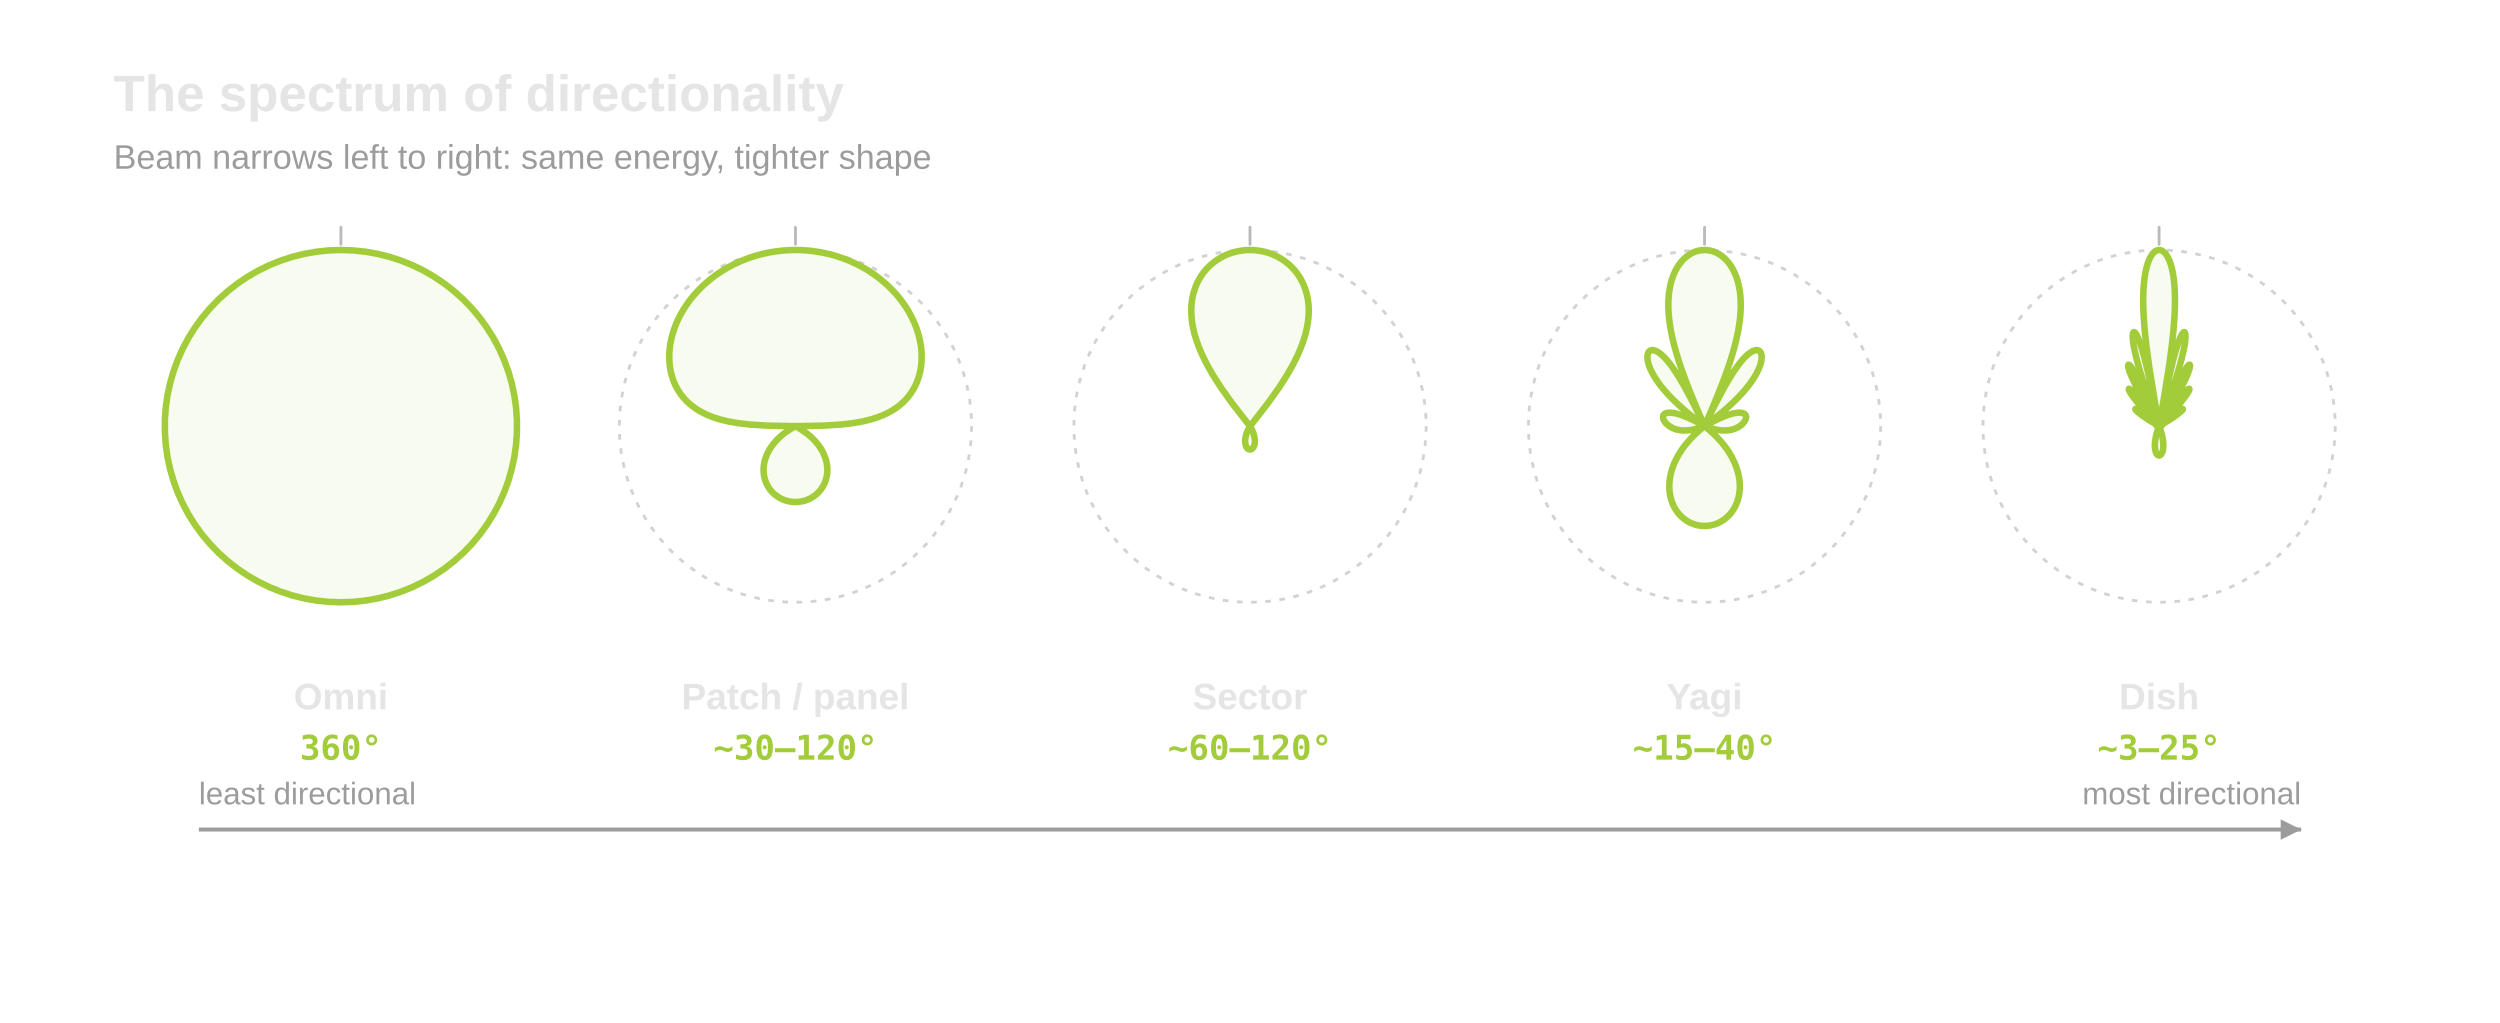
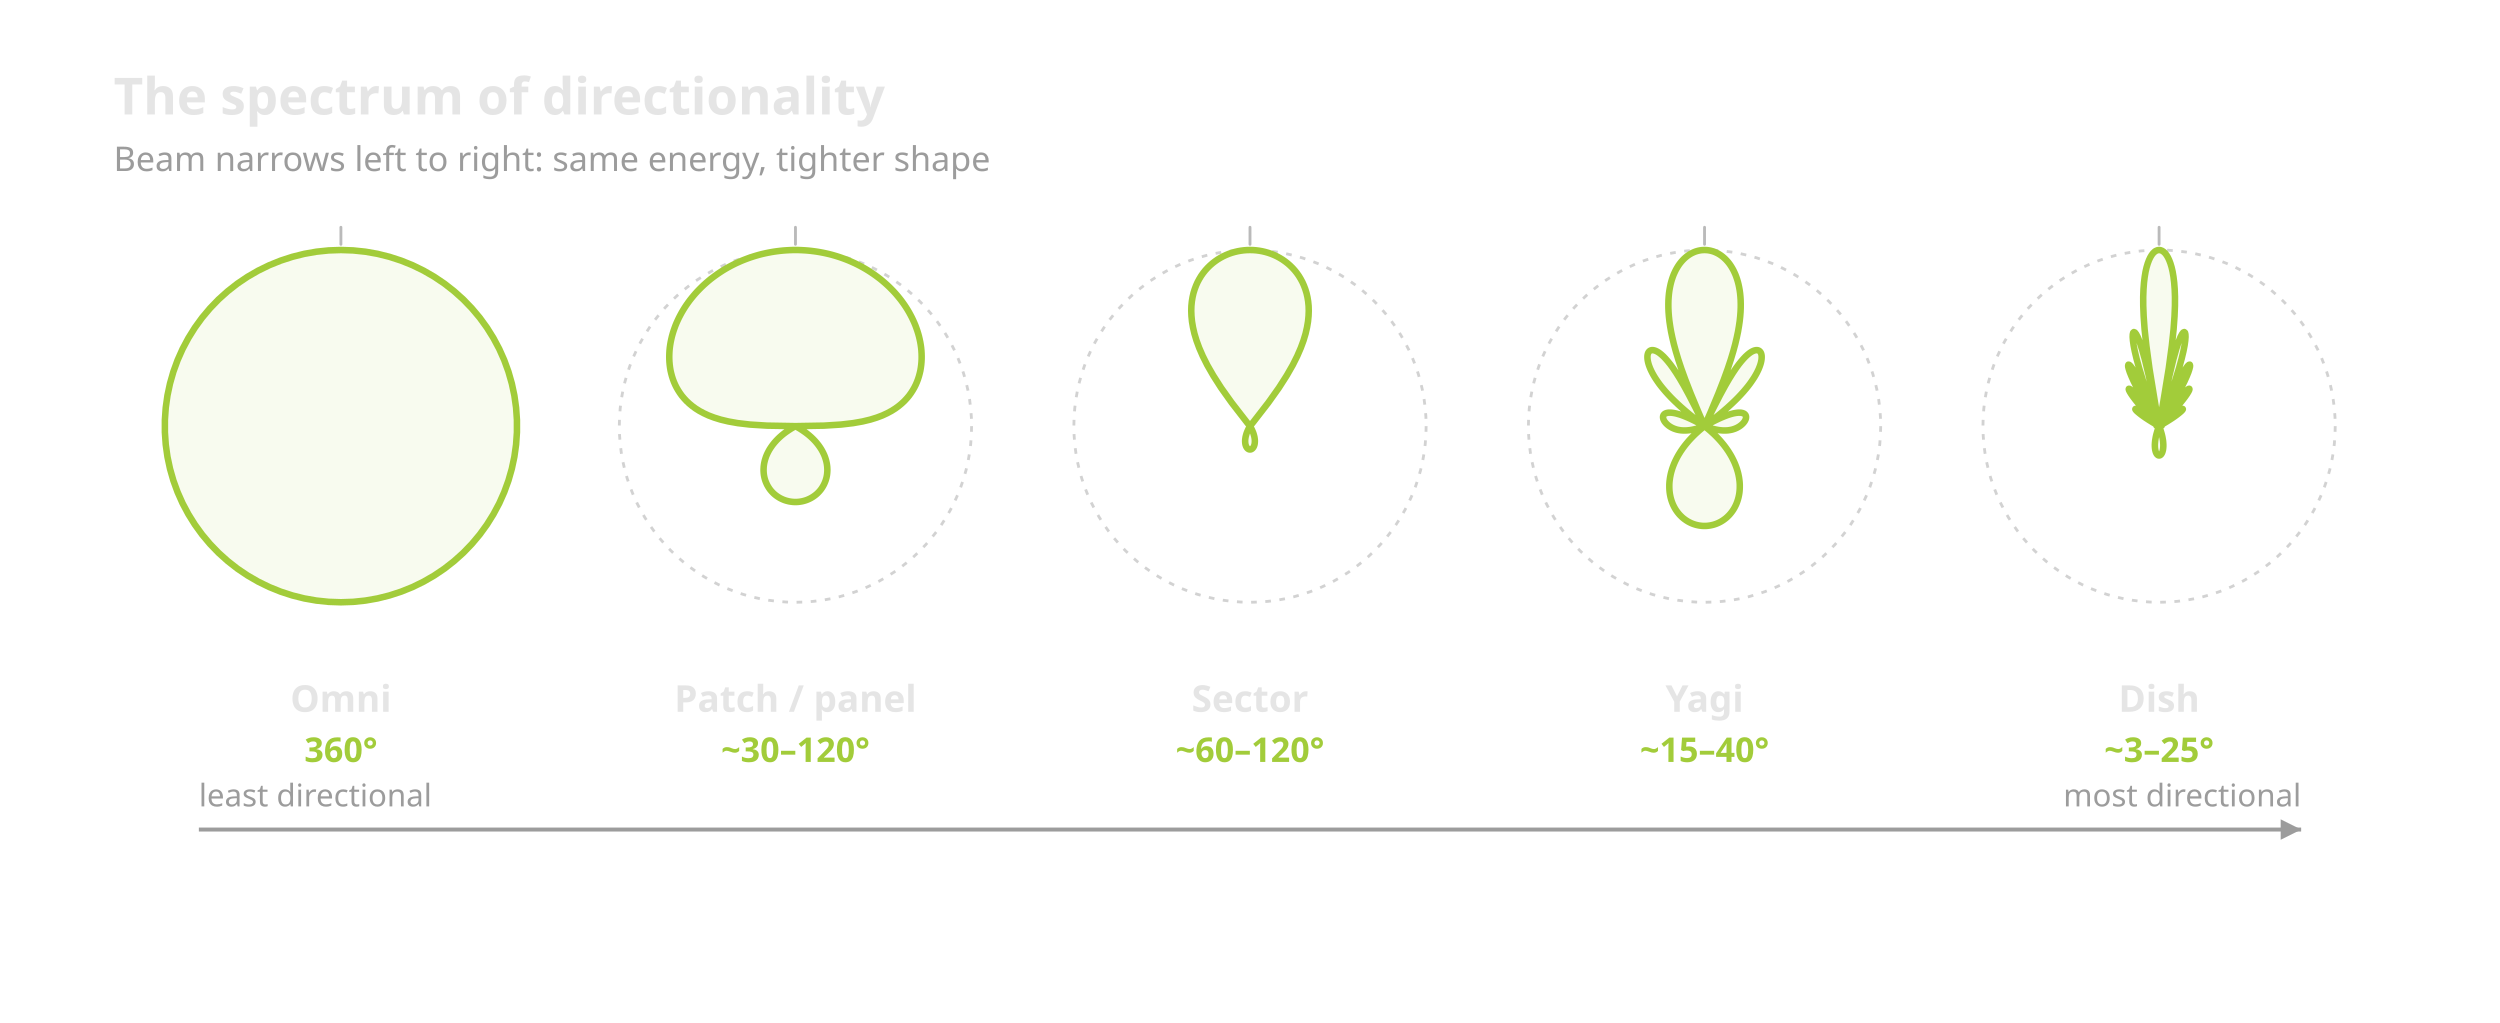
<svg xmlns="http://www.w3.org/2000/svg" viewBox="0 0 880 360" width="880" height="360" role="img" aria-label="Five azimuth polar plots from least to most directional: omni full circle, patch broad forward lobe, sector forward wedge, Yagi narrow beam, dish pencil beam, with typical beamwidth ranges">
  <defs>
  </defs>
-   <text x="40" y="34" font-family="'IBM Plex Sans','Helvetica Neue',Arial,sans-serif" font-size="18" fill="#E5E5E5" text-anchor="start" font-weight="700" letter-spacing="0" dominant-baseline="middle">The spectrum of directionality</text>
-   <text x="40" y="56" font-family="'IBM Plex Sans','Helvetica Neue',Arial,sans-serif" font-size="12" fill="#9C9C9C" text-anchor="start" font-weight="400" letter-spacing="0" dominant-baseline="middle">Beam narrows left to right: same energy, tighter shape</text>
+   <text x="40" y="40.3" font-family="IBM Plex Sans" font-size="18" fill="#E5E5E5" text-anchor="start" font-weight="700" letter-spacing="0">The spectrum of directionality</text>
+   <text x="40" y="60.2" font-family="IBM Plex Sans" font-size="12" fill="#9C9C9C" text-anchor="start" font-weight="400" letter-spacing="0">Beam narrows left to right: same energy, tighter shape</text>
  <circle cx="120" cy="150" r="62" stroke="#9C9C9C" stroke-width="1" fill="none" stroke-dasharray="2 3" opacity="0.45" />
  <line x1="120" y1="80" x2="120" y2="86" stroke="#9C9C9C" stroke-width="1" stroke-linecap="round" opacity="0.7" />
  <path d="M120.00 88.00 L124.32 88.15 L128.63 88.60 L132.89 89.35 L137.09 90.40 L141.21 91.74 L145.22 93.36 L149.11 95.26 L152.85 97.42 L156.44 99.84 L159.85 102.51 L163.07 105.40 L166.07 108.51 L168.86 111.83 L171.40 115.33 L173.69 119.00 L175.73 122.82 L177.49 126.77 L178.97 130.84 L180.16 135.00 L181.06 139.23 L181.66 143.52 L181.96 147.84 L181.96 152.16 L181.66 156.48 L181.06 160.77 L180.16 165.00 L178.97 169.16 L177.49 173.23 L175.73 177.18 L173.69 181.00 L171.40 184.67 L168.86 188.17 L166.07 191.49 L163.07 194.60 L159.85 197.49 L156.44 200.16 L152.85 202.58 L149.11 204.74 L145.22 206.64 L141.21 208.26 L137.09 209.60 L132.89 210.65 L128.63 211.40 L124.32 211.85 L120.00 212.00 L115.68 211.85 L111.37 211.40 L107.11 210.65 L102.91 209.60 L98.79 208.26 L94.78 206.64 L90.89 204.74 L87.15 202.58 L83.56 200.16 L80.15 197.49 L76.93 194.60 L73.93 191.49 L71.14 188.17 L68.60 184.67 L66.31 181.00 L64.27 177.18 L62.51 173.23 L61.03 169.16 L59.84 165.00 L58.94 160.77 L58.34 156.48 L58.04 152.16 L58.04 147.84 L58.34 143.52 L58.94 139.23 L59.84 135.00 L61.03 130.84 L62.51 126.77 L64.27 122.82 L66.31 119.00 L68.60 115.33 L71.14 111.83 L73.93 108.51 L76.93 105.40 L80.15 102.51 L83.56 99.84 L87.15 97.42 L90.89 95.26 L94.78 93.36 L98.79 91.74 L102.91 90.40 L107.11 89.35 L111.37 88.60 L115.68 88.15 L120.00 88.00 Z" stroke="#A2CC3A" fill="rgba(162,204,58,0.08)" stroke-width="2.3" stroke-linecap="round" stroke-linejoin="round" opacity="1" />
-   <text x="120" y="246" font-family="'IBM Plex Sans','Helvetica Neue',Arial,sans-serif" font-size="13" fill="#E5E5E5" text-anchor="middle" font-weight="600" letter-spacing="0" dominant-baseline="middle">Omni</text>
-   <text x="120" y="264" font-family="'DM Mono','IBM Plex Mono',ui-monospace,monospace" font-size="12" fill="#A2CC3A" text-anchor="middle" font-weight="600" letter-spacing="0" dominant-baseline="middle">360°</text>
+   <text x="120" y="250.55" font-family="IBM Plex Sans" font-size="13" fill="#E5E5E5" text-anchor="middle" font-weight="600" letter-spacing="0">Omni</text>
+   <text x="120" y="268.2" font-family="DM Mono" font-size="12" fill="#A2CC3A" text-anchor="middle" font-weight="600" letter-spacing="0">360°</text>
  <circle cx="280" cy="150" r="62" stroke="#9C9C9C" stroke-width="1" fill="none" stroke-dasharray="2 3" opacity="0.45" />
  <line x1="280" y1="80" x2="280" y2="86" stroke="#9C9C9C" stroke-width="1" stroke-linecap="round" opacity="0.7" />
  <path d="M280.00 88.00 L281.08 88.01 L282.16 88.05 L283.24 88.11 L284.32 88.19 L285.40 88.30 L286.47 88.43 L287.54 88.58 L288.61 88.76 L289.67 88.96 L290.72 89.18 L291.77 89.42 L292.82 89.69 L293.86 89.99 L294.88 90.30 L295.91 90.64 L296.92 91.00 L297.92 91.38 L298.92 91.78 L299.90 92.21 L300.87 92.65 L301.83 93.12 L302.78 93.61 L303.72 94.12 L304.64 94.65 L305.55 95.20 L306.45 95.78 L307.33 96.37 L308.19 96.98 L309.04 97.61 L309.88 98.25 L310.69 98.92 L311.49 99.61 L312.27 100.31 L313.03 101.03 L313.77 101.77 L314.50 102.52 L315.20 103.29 L315.88 104.08 L316.54 104.88 L317.18 105.69 L317.79 106.52 L318.39 107.37 L318.96 108.23 L319.50 109.10 L320.02 109.98 L320.51 110.88 L320.98 111.78 L321.42 112.70 L321.84 113.63 L322.23 114.57 L322.58 115.52 L322.91 116.47 L323.21 117.44 L323.48 118.41 L323.71 119.39 L323.92 120.38 L324.09 121.37 L324.23 122.36 L324.33 123.36 L324.39 124.37 L324.42 125.38 L324.41 126.38 L324.36 127.40 L324.27 128.41 L324.14 129.42 L323.97 130.43 L323.74 131.43 L323.47 132.44 L323.15 133.44 L322.78 134.43 L322.35 135.42 L321.86 136.40 L321.30 137.37 L320.68 138.33 L319.99 139.29 L319.21 140.22 L318.35 141.15 L317.39 142.05 L316.32 142.94 L315.13 143.81 L313.79 144.65 L312.28 145.46 L310.58 146.25 L308.62 146.99 L306.34 147.70 L303.63 148.35 L300.31 148.94 L296.05 149.44 L290.06 149.82 L280.00 150.00 L280.00 150.00 L280.00 150.00 L280.00 150.00 L280.00 150.00 L280.00 150.00 L280.00 150.00 L280.00 150.00 L280.00 150.00 L280.00 150.00 L280.00 150.00 L280.00 150.00 L280.00 150.00 L280.00 150.00 L280.00 150.00 L280.00 150.00 L280.00 150.00 L280.00 150.00 L280.00 150.00 L280.00 150.00 L280.00 150.00 L280.00 150.00 L280.00 150.00 L280.00 150.00 L280.00 150.00 L280.00 150.00 L280.00 150.00 L280.00 150.00 L280.00 150.00 L280.62 150.35 L281.58 150.91 L282.47 151.49 L283.31 152.07 L284.10 152.66 L284.84 153.26 L285.53 153.87 L286.17 154.48 L286.77 155.10 L287.32 155.72 L287.83 156.34 L288.30 156.97 L288.73 157.59 L289.13 158.22 L289.48 158.84 L289.80 159.47 L290.09 160.09 L290.34 160.70 L290.55 161.32 L290.74 161.93 L290.89 162.53 L291.02 163.13 L291.11 163.72 L291.18 164.30 L291.21 164.88 L291.23 165.45 L291.21 166.01 L291.17 166.56 L291.11 167.10 L291.02 167.63 L290.91 168.15 L290.77 168.66 L290.62 169.15 L290.44 169.63 L290.24 170.10 L290.03 170.56 L289.79 171.00 L289.54 171.43 L289.27 171.85 L288.99 172.25 L288.69 172.63 L288.37 173.00 L288.04 173.35 L287.70 173.69 L287.34 174.01 L286.97 174.31 L286.59 174.59 L286.20 174.86 L285.80 175.11 L285.39 175.35 L284.97 175.56 L284.54 175.76 L284.11 175.94 L283.67 176.10 L283.22 176.24 L282.77 176.36 L282.32 176.47 L281.86 176.55 L281.40 176.62 L280.93 176.67 L280.47 176.70 L280.00 176.71 L279.53 176.70 L279.07 176.67 L278.60 176.62 L278.14 176.55 L277.68 176.47 L277.23 176.36 L276.78 176.24 L276.33 176.10 L275.89 175.94 L275.46 175.76 L275.03 175.56 L274.61 175.35 L274.20 175.11 L273.80 174.86 L273.41 174.59 L273.03 174.31 L272.66 174.01 L272.30 173.69 L271.96 173.35 L271.63 173.00 L271.31 172.63 L271.01 172.25 L270.73 171.85 L270.46 171.43 L270.21 171.00 L269.97 170.56 L269.76 170.10 L269.56 169.63 L269.38 169.15 L269.23 168.66 L269.09 168.15 L268.98 167.63 L268.89 167.10 L268.83 166.56 L268.79 166.01 L268.77 165.45 L268.79 164.88 L268.82 164.30 L268.89 163.72 L268.98 163.13 L269.11 162.53 L269.26 161.93 L269.45 161.32 L269.66 160.70 L269.91 160.09 L270.20 159.47 L270.52 158.84 L270.87 158.22 L271.27 157.59 L271.70 156.97 L272.17 156.34 L272.68 155.72 L273.23 155.10 L273.83 154.48 L274.47 153.87 L275.16 153.26 L275.90 152.66 L276.69 152.07 L277.53 151.49 L278.42 150.91 L279.38 150.35 L280.00 150.00 L280.00 150.00 L280.00 150.00 L280.00 150.00 L280.00 150.00 L280.00 150.00 L280.00 150.00 L280.00 150.00 L280.00 150.00 L280.00 150.00 L280.00 150.00 L280.00 150.00 L280.00 150.00 L280.00 150.00 L280.00 150.00 L280.00 150.00 L280.00 150.00 L280.00 150.00 L280.00 150.00 L280.00 150.00 L280.00 150.00 L280.00 150.00 L280.00 150.00 L280.00 150.00 L280.00 150.00 L280.00 150.00 L280.00 150.00 L280.00 150.00 L280.00 150.00 L269.94 149.82 L263.95 149.44 L259.69 148.94 L256.37 148.35 L253.66 147.70 L251.38 146.99 L249.42 146.25 L247.72 145.46 L246.21 144.65 L244.87 143.81 L243.68 142.94 L242.61 142.05 L241.65 141.15 L240.79 140.22 L240.01 139.29 L239.32 138.33 L238.70 137.37 L238.14 136.40 L237.65 135.42 L237.22 134.43 L236.85 133.44 L236.53 132.44 L236.26 131.43 L236.03 130.43 L235.86 129.42 L235.73 128.41 L235.64 127.40 L235.59 126.38 L235.58 125.38 L235.61 124.37 L235.67 123.36 L235.77 122.36 L235.91 121.37 L236.08 120.38 L236.29 119.39 L236.52 118.41 L236.79 117.44 L237.09 116.47 L237.42 115.52 L237.77 114.57 L238.16 113.63 L238.58 112.70 L239.02 111.78 L239.49 110.88 L239.98 109.98 L240.50 109.10 L241.04 108.23 L241.61 107.37 L242.21 106.52 L242.82 105.69 L243.46 104.88 L244.12 104.08 L244.80 103.29 L245.50 102.52 L246.23 101.77 L246.97 101.03 L247.73 100.31 L248.51 99.61 L249.31 98.92 L250.12 98.25 L250.96 97.61 L251.81 96.98 L252.67 96.37 L253.55 95.78 L254.45 95.20 L255.36 94.65 L256.28 94.12 L257.22 93.61 L258.17 93.12 L259.13 92.65 L260.10 92.21 L261.08 91.78 L262.08 91.38 L263.08 91.00 L264.09 90.64 L265.12 90.30 L266.14 89.99 L267.18 89.69 L268.23 89.42 L269.28 89.18 L270.33 88.96 L271.39 88.76 L272.46 88.58 L273.53 88.43 L274.60 88.30 L275.68 88.19 L276.76 88.11 L277.84 88.05 L278.92 88.01 L280.00 88.00 Z" stroke="#A2CC3A" fill="rgba(162,204,58,0.08)" stroke-width="2.3" stroke-linecap="round" stroke-linejoin="round" opacity="1" />
-   <text x="280" y="246" font-family="'IBM Plex Sans','Helvetica Neue',Arial,sans-serif" font-size="13" fill="#E5E5E5" text-anchor="middle" font-weight="600" letter-spacing="0" dominant-baseline="middle">Patch / panel</text>
-   <text x="280" y="264" font-family="'DM Mono','IBM Plex Mono',ui-monospace,monospace" font-size="12" fill="#A2CC3A" text-anchor="middle" font-weight="600" letter-spacing="0" dominant-baseline="middle">~30–120°</text>
+   <text x="280" y="250.55" font-family="IBM Plex Sans" font-size="13" fill="#E5E5E5" text-anchor="middle" font-weight="600" letter-spacing="0">Patch / panel</text>
+   <text x="280" y="268.2" font-family="DM Mono" font-size="12" fill="#A2CC3A" text-anchor="middle" font-weight="600" letter-spacing="0">~30–120°</text>
  <circle cx="440" cy="150" r="62" stroke="#9C9C9C" stroke-width="1" fill="none" stroke-dasharray="2 3" opacity="0.45" />
  <line x1="440" y1="80" x2="440" y2="86" stroke="#9C9C9C" stroke-width="1" stroke-linecap="round" opacity="0.7" />
  <path d="M440.00 88.00 L441.08 88.03 L442.16 88.11 L443.24 88.25 L444.30 88.44 L445.36 88.69 L446.41 88.99 L447.45 89.35 L448.47 89.77 L449.47 90.24 L450.44 90.77 L451.40 91.35 L452.33 92.00 L453.23 92.70 L454.10 93.46 L454.93 94.28 L455.73 95.16 L456.48 96.10 L457.19 97.10 L457.84 98.18 L458.45 99.31 L458.99 100.52 L459.47 101.80 L459.89 103.15 L460.22 104.59 L460.47 106.10 L460.63 107.71 L460.68 109.42 L460.61 111.23 L460.42 113.16 L460.07 115.23 L459.56 117.45 L458.84 119.85 L457.88 122.46 L456.63 125.34 L455.02 128.55 L452.92 132.21 L450.17 136.51 L446.44 141.75 L441.10 148.64 L440.00 150.00 L440.00 150.00 L440.00 150.00 L440.00 150.00 L440.00 150.00 L440.00 150.00 L440.00 150.00 L440.00 150.00 L440.00 150.00 L440.00 150.00 L440.00 150.00 L440.00 150.00 L440.00 150.00 L440.00 150.00 L440.00 150.00 L440.00 150.00 L440.00 150.00 L440.00 150.00 L440.00 150.00 L440.00 150.00 L440.00 150.00 L440.00 150.00 L440.00 150.00 L440.00 150.00 L440.00 150.00 L440.00 150.00 L440.00 150.00 L440.00 150.00 L440.00 150.00 L440.00 150.00 L440.00 150.00 L440.00 150.00 L440.00 150.00 L440.00 150.00 L440.00 150.00 L440.00 150.00 L440.00 150.00 L440.00 150.00 L440.00 150.00 L440.00 150.00 L440.00 150.00 L440.00 150.00 L440.00 150.00 L440.00 150.00 L440.00 150.00 L440.00 150.00 L440.00 150.00 L440.00 150.00 L440.00 150.00 L440.00 150.00 L440.00 150.00 L440.00 150.00 L440.00 150.00 L440.00 150.00 L440.00 150.00 L440.00 150.00 L440.00 150.00 L440.00 150.00 L440.00 150.00 L440.00 150.00 L440.00 150.00 L440.00 150.00 L440.00 150.00 L440.00 150.00 L440.00 150.00 L440.00 150.00 L440.00 150.00 L440.00 150.00 L440.00 150.00 L440.00 150.00 L440.00 150.00 L440.00 150.00 L440.00 150.00 L440.00 150.00 L440.00 150.00 L440.00 150.00 L440.00 150.00 L440.00 150.00 L440.00 150.00 L440.00 150.00 L440.00 150.00 L440.00 150.00 L440.00 150.00 L440.00 150.00 L440.00 150.00 L440.00 150.00 L440.00 150.00 L440.00 150.00 L440.00 150.00 L440.00 150.00 L440.00 150.00 L440.00 150.00 L440.00 150.00 L440.00 150.00 L440.00 150.00 L440.00 150.00 L440.00 150.00 L440.00 150.00 L440.00 150.00 L440.00 150.00 L440.00 150.00 L440.00 150.00 L440.00 150.00 L440.00 150.00 L440.00 150.00 L440.00 150.00 L440.00 150.00 L440.00 150.00 L440.00 150.00 L440.00 150.00 L440.24 150.41 L440.49 150.88 L440.71 151.34 L440.91 151.79 L441.09 152.23 L441.24 152.65 L441.36 153.06 L441.47 153.46 L441.56 153.85 L441.62 154.22 L441.67 154.58 L441.70 154.92 L441.71 155.25 L441.70 155.56 L441.68 155.86 L441.65 156.14 L441.60 156.40 L441.54 156.65 L441.46 156.88 L441.38 157.09 L441.28 157.29 L441.18 157.46 L441.07 157.62 L440.95 157.76 L440.83 157.88 L440.70 157.99 L440.56 158.07 L440.43 158.14 L440.29 158.19 L440.14 158.21 L440.00 158.22 L439.86 158.21 L439.71 158.19 L439.57 158.14 L439.44 158.07 L439.30 157.99 L439.17 157.88 L439.05 157.76 L438.93 157.62 L438.82 157.46 L438.72 157.29 L438.62 157.09 L438.54 156.88 L438.46 156.65 L438.40 156.40 L438.35 156.14 L438.32 155.86 L438.30 155.56 L438.29 155.25 L438.30 154.92 L438.33 154.58 L438.38 154.22 L438.44 153.85 L438.53 153.46 L438.64 153.06 L438.76 152.65 L438.91 152.23 L439.09 151.79 L439.29 151.34 L439.51 150.88 L439.76 150.41 L440.00 150.00 L440.00 150.00 L440.00 150.00 L440.00 150.00 L440.00 150.00 L440.00 150.00 L440.00 150.00 L440.00 150.00 L440.00 150.00 L440.00 150.00 L440.00 150.00 L440.00 150.00 L440.00 150.00 L440.00 150.00 L440.00 150.00 L440.00 150.00 L440.00 150.00 L440.00 150.00 L440.00 150.00 L440.00 150.00 L440.00 150.00 L440.00 150.00 L440.00 150.00 L440.00 150.00 L440.00 150.00 L440.00 150.00 L440.00 150.00 L440.00 150.00 L440.00 150.00 L440.00 150.00 L440.00 150.00 L440.00 150.00 L440.00 150.00 L440.00 150.00 L440.00 150.00 L440.00 150.00 L440.00 150.00 L440.00 150.00 L440.00 150.00 L440.00 150.00 L440.00 150.00 L440.00 150.00 L440.00 150.00 L440.00 150.00 L440.00 150.00 L440.00 150.00 L440.00 150.00 L440.00 150.00 L440.00 150.00 L440.00 150.00 L440.00 150.00 L440.00 150.00 L440.00 150.00 L440.00 150.00 L440.00 150.00 L440.00 150.00 L440.00 150.00 L440.00 150.00 L440.00 150.00 L440.00 150.00 L440.00 150.00 L440.00 150.00 L440.00 150.00 L440.00 150.00 L440.00 150.00 L440.00 150.00 L440.00 150.00 L440.00 150.00 L440.00 150.00 L440.00 150.00 L440.00 150.00 L440.00 150.00 L440.00 150.00 L440.00 150.00 L440.00 150.00 L440.00 150.00 L440.00 150.00 L440.00 150.00 L440.00 150.00 L440.00 150.00 L440.00 150.00 L440.00 150.00 L440.00 150.00 L440.00 150.00 L440.00 150.00 L440.00 150.00 L440.00 150.00 L440.00 150.00 L440.00 150.00 L440.00 150.00 L440.00 150.00 L440.00 150.00 L440.00 150.00 L440.00 150.00 L440.00 150.00 L440.00 150.00 L440.00 150.00 L440.00 150.00 L440.00 150.00 L440.00 150.00 L440.00 150.00 L440.00 150.00 L440.00 150.00 L440.00 150.00 L440.00 150.00 L440.00 150.00 L440.00 150.00 L440.00 150.00 L440.00 150.00 L440.00 150.00 L438.90 148.64 L433.56 141.75 L429.83 136.51 L427.08 132.21 L424.98 128.55 L423.37 125.34 L422.12 122.46 L421.16 119.85 L420.44 117.45 L419.93 115.23 L419.58 113.16 L419.39 111.23 L419.32 109.42 L419.37 107.71 L419.53 106.10 L419.78 104.59 L420.11 103.15 L420.53 101.80 L421.01 100.52 L421.55 99.31 L422.16 98.18 L422.81 97.10 L423.52 96.10 L424.27 95.16 L425.07 94.28 L425.90 93.46 L426.77 92.70 L427.67 92.00 L428.60 91.35 L429.56 90.77 L430.53 90.24 L431.53 89.77 L432.55 89.35 L433.59 88.99 L434.64 88.69 L435.70 88.44 L436.76 88.25 L437.84 88.11 L438.92 88.03 L440.00 88.00 Z" stroke="#A2CC3A" fill="rgba(162,204,58,0.08)" stroke-width="2.3" stroke-linecap="round" stroke-linejoin="round" opacity="1" />
-   <text x="440" y="246" font-family="'IBM Plex Sans','Helvetica Neue',Arial,sans-serif" font-size="13" fill="#E5E5E5" text-anchor="middle" font-weight="600" letter-spacing="0" dominant-baseline="middle">Sector</text>
-   <text x="440" y="264" font-family="'DM Mono','IBM Plex Mono',ui-monospace,monospace" font-size="12" fill="#A2CC3A" text-anchor="middle" font-weight="600" letter-spacing="0" dominant-baseline="middle">~60–120°</text>
+   <text x="440" y="250.55" font-family="IBM Plex Sans" font-size="13" fill="#E5E5E5" text-anchor="middle" font-weight="600" letter-spacing="0">Sector</text>
+   <text x="440" y="268.2" font-family="DM Mono" font-size="12" fill="#A2CC3A" text-anchor="middle" font-weight="600" letter-spacing="0">~60–120°</text>
  <circle cx="600" cy="150" r="62" stroke="#9C9C9C" stroke-width="1" fill="none" stroke-dasharray="2 3" opacity="0.45" />
  <line x1="600" y1="80" x2="600" y2="86" stroke="#9C9C9C" stroke-width="1" stroke-linecap="round" opacity="0.7" />
  <path d="M600.00 88.00 L600.54 88.02 L601.08 88.06 L601.62 88.14 L602.16 88.25 L602.69 88.39 L603.22 88.56 L603.75 88.77 L604.27 89.01 L604.78 89.27 L605.29 89.58 L605.79 89.91 L606.28 90.28 L606.76 90.68 L607.23 91.11 L607.69 91.58 L608.14 92.08 L608.58 92.62 L609.00 93.19 L609.40 93.80 L609.79 94.45 L610.17 95.14 L610.52 95.87 L610.86 96.63 L611.17 97.44 L611.46 98.29 L611.73 99.19 L611.97 100.14 L612.18 101.14 L612.37 102.19 L612.52 103.29 L612.63 104.46 L612.71 105.69 L612.74 106.99 L612.73 108.36 L612.67 109.82 L612.55 111.38 L612.37 113.04 L612.11 114.82 L611.78 116.74 L611.34 118.83 L610.80 121.12 L610.11 123.66 L609.25 126.52 L608.16 129.81 L606.75 133.70 L604.87 138.52 L602.19 144.96 L600.00 150.00 L600.00 150.00 L600.00 150.00 L600.00 150.00 L603.08 143.68 L605.42 139.14 L607.22 135.83 L608.70 133.28 L609.96 131.27 L611.06 129.63 L612.03 128.29 L612.91 127.19 L613.70 126.28 L614.42 125.52 L615.08 124.91 L615.68 124.41 L616.24 124.01 L616.75 123.71 L617.22 123.49 L617.65 123.34 L618.04 123.26 L618.39 123.24 L618.71 123.27 L619.00 123.36 L619.25 123.50 L619.47 123.68 L619.66 123.91 L619.82 124.17 L619.94 124.48 L620.03 124.82 L620.09 125.19 L620.11 125.60 L620.10 126.04 L620.06 126.51 L619.98 127.01 L619.87 127.54 L619.72 128.10 L619.53 128.69 L619.30 129.30 L619.04 129.94 L618.73 130.60 L618.38 131.30 L617.98 132.02 L617.54 132.77 L617.04 133.54 L616.49 134.35 L615.89 135.19 L615.22 136.06 L614.48 136.96 L613.68 137.90 L612.79 138.88 L611.82 139.91 L610.75 140.98 L609.57 142.11 L608.26 143.31 L606.80 144.59 L605.17 145.96 L603.32 147.45 L601.21 149.09 L600.00 150.00 L600.00 150.00 L600.00 150.00 L600.00 150.00 L600.00 150.00 L600.00 150.00 L600.00 150.00 L600.00 150.00 L600.00 150.00 L600.00 150.00 L600.00 150.00 L600.00 150.00 L600.00 150.00 L600.00 150.00 L600.00 150.00 L601.36 149.25 L602.68 148.54 L603.85 147.95 L604.90 147.45 L605.85 147.02 L606.71 146.66 L607.48 146.35 L608.19 146.09 L608.83 145.88 L609.42 145.71 L609.96 145.56 L610.46 145.45 L610.91 145.37 L611.33 145.31 L611.71 145.27 L612.06 145.25 L612.38 145.25 L612.67 145.26 L612.93 145.29 L613.17 145.34 L613.39 145.39 L613.58 145.46 L613.76 145.53 L613.91 145.61 L614.05 145.70 L614.17 145.80 L614.27 145.91 L614.36 146.02 L614.44 146.13 L614.50 146.25 L614.54 146.37 L614.58 146.50 L614.60 146.63 L614.61 146.76 L614.61 146.89 L614.60 147.03 L614.58 147.17 L614.55 147.30 L614.52 147.44 L614.47 147.58 L614.42 147.72 L614.35 147.85 L614.28 147.99 L614.21 148.13 L614.13 148.27 L614.04 148.40 L613.94 148.53 L613.84 148.67 L613.73 148.80 L613.62 148.93 L613.50 149.06 L613.38 149.18 L613.25 149.31 L613.12 149.43 L612.98 149.55 L612.84 149.66 L612.70 149.78 L612.55 149.89 L612.39 150.00 L612.23 150.11 L612.07 150.21 L611.90 150.31 L611.73 150.41 L611.56 150.50 L611.38 150.60 L611.19 150.68 L611.00 150.77 L610.81 150.85 L610.61 150.93 L610.40 151.00 L610.19 151.07 L609.98 151.14 L609.76 151.20 L609.54 151.26 L609.30 151.31 L609.07 151.35 L608.82 151.40 L608.57 151.43 L608.31 151.47 L608.05 151.49 L607.77 151.51 L607.49 151.52 L607.20 151.53 L606.90 151.53 L606.59 151.52 L606.28 151.51 L605.95 151.48 L605.60 151.45 L605.25 151.41 L604.89 151.36 L604.51 151.29 L604.12 151.22 L603.71 151.13 L603.29 151.04 L602.85 150.93 L602.39 150.80 L601.92 150.66 L601.42 150.50 L600.91 150.33 L600.37 150.14 L600.00 150.00 L600.00 150.00 L600.00 150.00 L600.00 150.00 L600.00 150.00 L600.00 150.00 L600.00 150.00 L600.00 150.00 L600.00 150.00 L600.00 150.00 L600.00 150.00 L600.00 150.00 L600.00 150.00 L600.00 150.00 L600.00 150.00 L600.00 150.00 L600.00 150.00 L600.00 150.00 L600.00 150.00 L600.00 150.00 L600.00 150.00 L600.00 150.00 L600.00 150.00 L600.00 150.00 L600.00 150.00 L600.00 150.00 L600.00 150.00 L600.00 150.00 L600.00 150.00 L600.00 150.00 L600.00 150.00 L600.00 150.00 L600.00 150.00 L600.00 150.00 L600.24 150.19 L600.86 150.68 L601.46 151.18 L602.04 151.68 L602.60 152.19 L603.15 152.69 L603.67 153.19 L604.18 153.70 L604.67 154.21 L605.14 154.71 L605.60 155.22 L606.03 155.73 L606.45 156.23 L606.86 156.74 L607.25 157.25 L607.62 157.75 L607.97 158.26 L608.32 158.76 L608.64 159.27 L608.95 159.77 L609.25 160.27 L609.53 160.77 L609.79 161.26 L610.04 161.76 L610.28 162.25 L610.51 162.75 L610.72 163.23 L610.91 163.72 L611.10 164.21 L611.27 164.69 L611.43 165.16 L611.57 165.64 L611.71 166.11 L611.83 166.58 L611.94 167.05 L612.03 167.51 L612.12 167.97 L612.19 168.42 L612.25 168.87 L612.31 169.32 L612.35 169.76 L612.38 170.20 L612.40 170.63 L612.40 171.06 L612.40 171.48 L612.39 171.90 L612.37 172.32 L612.34 172.72 L612.30 173.13 L612.25 173.53 L612.19 173.92 L612.12 174.31 L612.04 174.69 L611.96 175.07 L611.86 175.44 L611.76 175.81 L611.65 176.16 L611.53 176.52 L611.40 176.87 L611.27 177.21 L611.13 177.54 L610.98 177.87 L610.82 178.19 L610.66 178.51 L610.49 178.82 L610.31 179.12 L610.13 179.42 L609.94 179.70 L609.74 179.99 L609.54 180.26 L609.33 180.53 L609.12 180.79 L608.90 181.05 L608.68 181.29 L608.45 181.53 L608.21 181.76 L607.98 181.99 L607.73 182.21 L607.48 182.42 L607.23 182.62 L606.97 182.81 L606.71 183.00 L606.45 183.18 L606.18 183.35 L605.91 183.52 L605.64 183.67 L605.36 183.82 L605.08 183.96 L604.79 184.10 L604.51 184.22 L604.22 184.34 L603.92 184.45 L603.63 184.55 L603.34 184.64 L603.04 184.73 L602.74 184.80 L602.44 184.87 L602.14 184.93 L601.83 184.99 L601.53 185.03 L601.22 185.07 L600.92 185.10 L600.61 185.12 L600.31 185.13 L600.00 185.13 L599.69 185.13 L599.39 185.12 L599.08 185.10 L598.78 185.07 L598.47 185.03 L598.17 184.99 L597.86 184.93 L597.56 184.87 L597.26 184.80 L596.96 184.73 L596.66 184.64 L596.37 184.55 L596.08 184.45 L595.78 184.34 L595.49 184.22 L595.21 184.10 L594.92 183.96 L594.64 183.82 L594.36 183.67 L594.09 183.52 L593.82 183.35 L593.55 183.18 L593.29 183.00 L593.03 182.81 L592.77 182.62 L592.52 182.42 L592.27 182.21 L592.02 181.99 L591.79 181.76 L591.55 181.53 L591.32 181.29 L591.10 181.05 L590.88 180.79 L590.67 180.53 L590.46 180.26 L590.26 179.99 L590.06 179.70 L589.87 179.42 L589.69 179.12 L589.51 178.82 L589.34 178.51 L589.18 178.19 L589.02 177.87 L588.87 177.54 L588.73 177.21 L588.60 176.87 L588.47 176.52 L588.35 176.16 L588.24 175.81 L588.14 175.44 L588.04 175.07 L587.96 174.69 L587.88 174.31 L587.81 173.92 L587.75 173.53 L587.70 173.13 L587.66 172.72 L587.63 172.32 L587.61 171.90 L587.60 171.48 L587.60 171.06 L587.60 170.63 L587.62 170.20 L587.65 169.76 L587.69 169.32 L587.75 168.87 L587.81 168.42 L587.88 167.97 L587.97 167.51 L588.06 167.05 L588.17 166.58 L588.29 166.11 L588.43 165.64 L588.57 165.16 L588.73 164.69 L588.90 164.21 L589.09 163.72 L589.28 163.23 L589.49 162.75 L589.72 162.25 L589.96 161.76 L590.21 161.26 L590.47 160.77 L590.75 160.27 L591.05 159.77 L591.36 159.27 L591.68 158.76 L592.03 158.26 L592.38 157.75 L592.75 157.25 L593.14 156.74 L593.55 156.23 L593.97 155.73 L594.40 155.22 L594.86 154.71 L595.33 154.21 L595.82 153.70 L596.33 153.19 L596.85 152.69 L597.40 152.19 L597.96 151.68 L598.54 151.18 L599.14 150.68 L599.76 150.19 L600.00 150.00 L600.00 150.00 L600.00 150.00 L600.00 150.00 L600.00 150.00 L600.00 150.00 L600.00 150.00 L600.00 150.00 L600.00 150.00 L600.00 150.00 L600.00 150.00 L600.00 150.00 L600.00 150.00 L600.00 150.00 L600.00 150.00 L600.00 150.00 L600.00 150.00 L600.00 150.00 L600.00 150.00 L600.00 150.00 L600.00 150.00 L600.00 150.00 L600.00 150.00 L600.00 150.00 L600.00 150.00 L600.00 150.00 L600.00 150.00 L600.00 150.00 L600.00 150.00 L600.00 150.00 L600.00 150.00 L600.00 150.00 L600.00 150.00 L600.00 150.00 L599.63 150.14 L599.09 150.33 L598.58 150.50 L598.08 150.66 L597.61 150.80 L597.15 150.93 L596.71 151.04 L596.29 151.13 L595.88 151.22 L595.49 151.29 L595.11 151.36 L594.75 151.41 L594.40 151.45 L594.05 151.48 L593.72 151.51 L593.41 151.52 L593.10 151.53 L592.80 151.53 L592.51 151.52 L592.23 151.51 L591.95 151.49 L591.69 151.47 L591.43 151.43 L591.18 151.40 L590.93 151.35 L590.70 151.31 L590.46 151.26 L590.24 151.20 L590.02 151.14 L589.81 151.07 L589.60 151.00 L589.39 150.93 L589.19 150.85 L589.00 150.77 L588.81 150.68 L588.62 150.60 L588.44 150.50 L588.27 150.41 L588.10 150.31 L587.93 150.21 L587.77 150.11 L587.61 150.00 L587.45 149.89 L587.30 149.78 L587.16 149.66 L587.02 149.55 L586.88 149.43 L586.75 149.31 L586.62 149.18 L586.50 149.06 L586.38 148.93 L586.27 148.80 L586.16 148.67 L586.06 148.53 L585.96 148.40 L585.87 148.27 L585.79 148.13 L585.72 147.99 L585.65 147.85 L585.58 147.72 L585.53 147.58 L585.48 147.44 L585.45 147.30 L585.42 147.17 L585.40 147.03 L585.39 146.89 L585.39 146.76 L585.40 146.63 L585.42 146.50 L585.46 146.37 L585.50 146.25 L585.56 146.13 L585.64 146.02 L585.73 145.91 L585.83 145.80 L585.95 145.70 L586.09 145.61 L586.24 145.53 L586.42 145.46 L586.61 145.39 L586.83 145.34 L587.07 145.29 L587.33 145.26 L587.62 145.25 L587.94 145.25 L588.29 145.27 L588.67 145.31 L589.09 145.37 L589.54 145.45 L590.04 145.56 L590.58 145.71 L591.17 145.88 L591.81 146.09 L592.52 146.35 L593.29 146.66 L594.15 147.02 L595.10 147.45 L596.15 147.95 L597.32 148.54 L598.64 149.25 L600.00 150.00 L600.00 150.00 L600.00 150.00 L600.00 150.00 L600.00 150.00 L600.00 150.00 L600.00 150.00 L600.00 150.00 L600.00 150.00 L600.00 150.00 L600.00 150.00 L600.00 150.00 L600.00 150.00 L600.00 150.00 L600.00 150.00 L598.79 149.09 L596.68 147.45 L594.83 145.96 L593.20 144.59 L591.74 143.31 L590.43 142.11 L589.25 140.98 L588.18 139.91 L587.21 138.88 L586.32 137.90 L585.52 136.96 L584.78 136.06 L584.11 135.19 L583.51 134.35 L582.96 133.54 L582.46 132.77 L582.02 132.02 L581.62 131.30 L581.27 130.60 L580.96 129.94 L580.70 129.30 L580.47 128.69 L580.28 128.10 L580.13 127.54 L580.02 127.01 L579.94 126.51 L579.90 126.04 L579.89 125.60 L579.91 125.19 L579.97 124.82 L580.06 124.48 L580.18 124.17 L580.34 123.91 L580.53 123.68 L580.75 123.50 L581.00 123.36 L581.29 123.27 L581.61 123.24 L581.96 123.26 L582.35 123.34 L582.78 123.49 L583.25 123.71 L583.76 124.01 L584.32 124.41 L584.92 124.91 L585.58 125.52 L586.30 126.28 L587.09 127.19 L587.97 128.29 L588.94 129.63 L590.04 131.27 L591.30 133.28 L592.78 135.83 L594.58 139.14 L596.92 143.68 L600.00 150.00 L600.00 150.00 L600.00 150.00 L600.00 150.00 L597.81 144.96 L595.13 138.52 L593.25 133.70 L591.84 129.81 L590.75 126.52 L589.89 123.66 L589.20 121.12 L588.66 118.83 L588.22 116.74 L587.89 114.82 L587.63 113.04 L587.45 111.38 L587.33 109.82 L587.27 108.36 L587.26 106.99 L587.29 105.69 L587.37 104.46 L587.48 103.29 L587.63 102.19 L587.82 101.14 L588.03 100.14 L588.27 99.19 L588.54 98.29 L588.83 97.44 L589.14 96.63 L589.48 95.87 L589.83 95.14 L590.21 94.45 L590.60 93.80 L591.00 93.19 L591.42 92.62 L591.86 92.08 L592.31 91.58 L592.77 91.11 L593.24 90.68 L593.72 90.28 L594.21 89.91 L594.71 89.58 L595.22 89.27 L595.73 89.01 L596.25 88.77 L596.78 88.56 L597.31 88.39 L597.84 88.25 L598.38 88.14 L598.92 88.06 L599.46 88.02 L600.00 88.00 Z" stroke="#A2CC3A" fill="rgba(162,204,58,0.08)" stroke-width="2.3" stroke-linecap="round" stroke-linejoin="round" opacity="1" />
-   <text x="600" y="246" font-family="'IBM Plex Sans','Helvetica Neue',Arial,sans-serif" font-size="13" fill="#E5E5E5" text-anchor="middle" font-weight="600" letter-spacing="0" dominant-baseline="middle">Yagi</text>
-   <text x="600" y="264" font-family="'DM Mono','IBM Plex Mono',ui-monospace,monospace" font-size="12" fill="#A2CC3A" text-anchor="middle" font-weight="600" letter-spacing="0" dominant-baseline="middle">~15–40°</text>
+   <text x="600" y="250.55" font-family="IBM Plex Sans" font-size="13" fill="#E5E5E5" text-anchor="middle" font-weight="600" letter-spacing="0">Yagi</text>
+   <text x="600" y="268.2" font-family="DM Mono" font-size="12" fill="#A2CC3A" text-anchor="middle" font-weight="600" letter-spacing="0">~15–40°</text>
  <circle cx="760" cy="150" r="62" stroke="#9C9C9C" stroke-width="1" fill="none" stroke-dasharray="2 3" opacity="0.45" />
  <line x1="760" y1="80" x2="760" y2="86" stroke="#9C9C9C" stroke-width="1" stroke-linecap="round" opacity="0.7" />
  <path d="M760.00 88.00 L760.54 88.07 L761.08 88.28 L761.61 88.64 L762.13 89.14 L762.63 89.80 L763.11 90.61 L763.57 91.59 L764.00 92.74 L764.40 94.08 L764.76 95.63 L765.06 97.41 L765.31 99.44 L765.49 101.78 L765.59 104.48 L765.58 107.62 L765.43 111.35 L765.10 115.90 L764.48 121.69 L763.40 129.70 L761.20 143.17 L760.00 150.00 L761.32 143.21 L763.57 132.44 L764.98 126.59 L766.02 122.86 L766.84 120.35 L767.52 118.67 L768.08 117.61 L768.52 117.04 L768.87 116.89 L769.12 117.11 L769.26 117.69 L769.30 118.62 L769.20 119.90 L768.97 121.57 L768.56 123.66 L767.94 126.26 L767.05 129.52 L765.78 133.67 L763.92 139.23 L760.95 147.45 L760.00 150.00 L760.00 150.00 L760.00 150.00 L762.72 143.42 L764.96 138.30 L766.58 134.86 L767.82 132.44 L768.78 130.73 L769.54 129.55 L770.11 128.80 L770.53 128.42 L770.79 128.36 L770.90 128.60 L770.87 129.12 L770.67 129.92 L770.31 131.02 L769.75 132.41 L768.97 134.15 L767.91 136.29 L766.52 138.93 L764.66 142.24 L762.12 146.54 L760.00 150.00 L760.00 150.00 L760.00 150.00 L760.00 150.00 L760.00 150.00 L760.44 149.37 L763.13 145.53 L765.13 142.81 L766.67 140.82 L767.87 139.36 L768.82 138.30 L769.54 137.56 L770.08 137.10 L770.44 136.87 L770.64 136.86 L770.68 137.04 L770.57 137.41 L770.29 137.95 L769.85 138.67 L769.22 139.58 L768.40 140.67 L767.35 141.98 L766.04 143.53 L764.41 145.35 L762.38 147.54 L760.00 150.00 L760.00 150.00 L760.00 150.00 L760.00 150.00 L760.00 150.00 L760.00 150.00 L760.00 150.00 L760.00 150.00 L760.00 150.00 L760.00 150.00 L760.99 149.15 L762.72 147.72 L764.11 146.61 L765.24 145.76 L766.16 145.10 L766.88 144.62 L767.45 144.28 L767.87 144.07 L768.16 143.96 L768.32 143.95 L768.36 144.03 L768.29 144.19 L768.11 144.43 L767.82 144.73 L767.41 145.09 L766.89 145.52 L766.26 146.01 L765.51 146.56 L764.63 147.17 L763.61 147.83 L762.44 148.56 L761.10 149.36 L760.00 150.00 L760.00 150.00 L760.00 150.00 L760.00 150.00 L760.00 150.00 L760.00 150.00 L760.00 150.00 L760.00 150.00 L760.00 150.00 L760.00 150.00 L760.00 150.00 L760.00 150.00 L760.00 150.00 L760.00 150.00 L760.00 150.00 L760.00 150.00 L760.00 150.00 L760.00 150.00 L760.00 150.00 L760.00 150.00 L760.00 150.00 L760.00 150.00 L760.00 150.00 L760.00 150.00 L760.00 150.00 L760.00 150.00 L760.00 150.00 L760.00 150.00 L760.00 150.00 L760.00 150.00 L760.13 149.97 L760.35 149.91 L760.53 149.87 L760.68 149.84 L760.79 149.83 L760.86 149.82 L760.91 149.81 L760.94 149.82 L760.94 149.83 L760.92 149.84 L760.88 149.85 L760.82 149.87 L760.75 149.89 L760.66 149.91 L760.56 149.93 L760.45 149.94 L760.33 149.96 L760.21 149.98 L760.08 149.99 L760.00 150.00 L760.00 150.00 L760.00 150.00 L760.00 150.00 L760.00 150.00 L760.00 150.00 L760.00 150.00 L760.00 150.00 L760.00 150.00 L760.00 150.00 L760.00 150.00 L760.00 150.00 L760.00 150.00 L760.00 150.00 L760.00 150.00 L760.00 150.00 L760.00 150.00 L760.00 150.00 L760.00 150.00 L760.00 150.00 L760.00 150.00 L760.00 150.00 L760.00 150.00 L760.00 150.00 L760.00 150.00 L760.00 150.00 L760.00 150.00 L760.00 150.00 L760.00 150.00 L760.00 150.00 L760.00 150.00 L760.00 150.00 L760.00 150.00 L760.00 150.00 L760.00 150.00 L760.00 150.00 L760.00 150.00 L760.00 150.00 L760.00 150.00 L760.00 150.00 L760.00 150.00 L760.00 150.00 L760.00 150.00 L760.00 150.00 L760.00 150.00 L760.00 150.00 L760.00 150.00 L760.00 150.00 L760.00 150.00 L760.00 150.00 L760.00 150.00 L760.00 150.00 L760.00 150.00 L760.00 150.00 L760.00 150.00 L760.00 150.00 L760.00 150.00 L760.00 150.00 L760.00 150.00 L760.00 150.00 L760.00 150.00 L760.00 150.00 L760.00 150.00 L760.00 150.00 L760.00 150.00 L760.00 150.00 L760.00 150.00 L760.00 150.00 L760.00 150.00 L760.00 150.00 L760.00 150.00 L760.00 150.00 L760.00 150.00 L760.00 150.00 L760.00 150.00 L760.00 150.00 L760.00 150.00 L760.00 150.00 L760.00 150.00 L760.00 150.00 L760.00 150.00 L760.00 150.00 L760.00 150.00 L760.00 150.00 L760.00 150.00 L760.00 150.00 L760.00 150.00 L760.00 150.00 L760.00 150.00 L760.00 150.00 L760.00 150.00 L760.00 150.00 L760.00 150.00 L760.00 150.00 L760.00 150.00 L760.00 150.00 L760.00 150.00 L760.00 150.00 L760.00 150.00 L760.00 150.00 L760.00 150.00 L760.00 150.00 L760.00 150.00 L760.00 150.00 L760.00 150.00 L760.00 150.00 L760.00 150.00 L760.00 150.00 L760.00 150.00 L760.00 150.00 L760.00 150.00 L760.00 150.00 L760.00 150.00 L760.00 150.00 L760.00 150.00 L760.00 150.00 L760.00 150.00 L760.00 150.00 L760.00 150.00 L760.00 150.00 L760.00 150.00 L760.00 150.00 L760.00 150.00 L760.00 150.00 L760.00 150.00 L760.00 150.00 L760.00 150.00 L760.00 150.00 L760.00 150.00 L760.00 150.00 L760.00 150.00 L760.00 150.00 L760.00 150.00 L760.00 150.00 L760.00 150.00 L760.00 150.00 L760.00 150.00 L760.00 150.00 L760.00 150.00 L760.00 150.00 L760.00 150.00 L760.00 150.00 L760.00 150.00 L760.00 150.00 L760.00 150.00 L760.00 150.00 L760.00 150.00 L760.00 150.00 L760.17 150.43 L760.33 150.88 L760.48 151.32 L760.62 151.74 L760.74 152.16 L760.86 152.57 L760.97 152.97 L761.06 153.36 L761.15 153.75 L761.22 154.12 L761.28 154.48 L761.34 154.83 L761.39 155.17 L761.42 155.50 L761.45 155.82 L761.47 156.14 L761.49 156.44 L761.49 156.73 L761.49 157.00 L761.48 157.27 L761.46 157.53 L761.44 157.78 L761.41 158.01 L761.38 158.24 L761.34 158.45 L761.29 158.65 L761.24 158.84 L761.19 159.02 L761.13 159.19 L761.06 159.35 L761.00 159.49 L760.93 159.63 L760.85 159.75 L760.78 159.86 L760.70 159.96 L760.61 160.05 L760.53 160.12 L760.44 160.19 L760.36 160.24 L760.27 160.28 L760.18 160.31 L760.09 160.33 L760.00 160.33 L759.91 160.33 L759.82 160.31 L759.73 160.28 L759.64 160.24 L759.56 160.19 L759.47 160.12 L759.39 160.05 L759.30 159.96 L759.22 159.86 L759.15 159.75 L759.07 159.63 L759.00 159.49 L758.94 159.35 L758.87 159.19 L758.81 159.02 L758.76 158.84 L758.71 158.65 L758.66 158.45 L758.62 158.24 L758.59 158.01 L758.56 157.78 L758.54 157.53 L758.52 157.27 L758.51 157.00 L758.51 156.73 L758.51 156.44 L758.53 156.14 L758.55 155.82 L758.58 155.50 L758.61 155.17 L758.66 154.83 L758.72 154.48 L758.78 154.12 L758.85 153.75 L758.94 153.36 L759.03 152.97 L759.14 152.57 L759.26 152.16 L759.38 151.74 L759.52 151.32 L759.67 150.88 L759.83 150.43 L760.00 150.00 L760.00 150.00 L760.00 150.00 L760.00 150.00 L760.00 150.00 L760.00 150.00 L760.00 150.00 L760.00 150.00 L760.00 150.00 L760.00 150.00 L760.00 150.00 L760.00 150.00 L760.00 150.00 L760.00 150.00 L760.00 150.00 L760.00 150.00 L760.00 150.00 L760.00 150.00 L760.00 150.00 L760.00 150.00 L760.00 150.00 L760.00 150.00 L760.00 150.00 L760.00 150.00 L760.00 150.00 L760.00 150.00 L760.00 150.00 L760.00 150.00 L760.00 150.00 L760.00 150.00 L760.00 150.00 L760.00 150.00 L760.00 150.00 L760.00 150.00 L760.00 150.00 L760.00 150.00 L760.00 150.00 L760.00 150.00 L760.00 150.00 L760.00 150.00 L760.00 150.00 L760.00 150.00 L760.00 150.00 L760.00 150.00 L760.00 150.00 L760.00 150.00 L760.00 150.00 L760.00 150.00 L760.00 150.00 L760.00 150.00 L760.00 150.00 L760.00 150.00 L760.00 150.00 L760.00 150.00 L760.00 150.00 L760.00 150.00 L760.00 150.00 L760.00 150.00 L760.00 150.00 L760.00 150.00 L760.00 150.00 L760.00 150.00 L760.00 150.00 L760.00 150.00 L760.00 150.00 L760.00 150.00 L760.00 150.00 L760.00 150.00 L760.00 150.00 L760.00 150.00 L760.00 150.00 L760.00 150.00 L760.00 150.00 L760.00 150.00 L760.00 150.00 L760.00 150.00 L760.00 150.00 L760.00 150.00 L760.00 150.00 L760.00 150.00 L760.00 150.00 L760.00 150.00 L760.00 150.00 L760.00 150.00 L760.00 150.00 L760.00 150.00 L760.00 150.00 L760.00 150.00 L760.00 150.00 L760.00 150.00 L760.00 150.00 L760.00 150.00 L760.00 150.00 L760.00 150.00 L760.00 150.00 L760.00 150.00 L760.00 150.00 L760.00 150.00 L760.00 150.00 L760.00 150.00 L760.00 150.00 L760.00 150.00 L760.00 150.00 L760.00 150.00 L760.00 150.00 L760.00 150.00 L760.00 150.00 L760.00 150.00 L760.00 150.00 L760.00 150.00 L760.00 150.00 L760.00 150.00 L760.00 150.00 L760.00 150.00 L760.00 150.00 L760.00 150.00 L760.00 150.00 L760.00 150.00 L760.00 150.00 L760.00 150.00 L760.00 150.00 L760.00 150.00 L760.00 150.00 L760.00 150.00 L760.00 150.00 L760.00 150.00 L760.00 150.00 L760.00 150.00 L760.00 150.00 L760.00 150.00 L760.00 150.00 L760.00 150.00 L760.00 150.00 L760.00 150.00 L760.00 150.00 L760.00 150.00 L760.00 150.00 L760.00 150.00 L760.00 150.00 L760.00 150.00 L760.00 150.00 L760.00 150.00 L760.00 150.00 L760.00 150.00 L760.00 150.00 L760.00 150.00 L760.00 150.00 L760.00 150.00 L759.92 149.99 L759.79 149.98 L759.67 149.96 L759.55 149.94 L759.44 149.93 L759.34 149.91 L759.25 149.89 L759.18 149.87 L759.12 149.85 L759.08 149.84 L759.06 149.83 L759.06 149.82 L759.09 149.81 L759.14 149.82 L759.21 149.83 L759.32 149.84 L759.47 149.87 L759.65 149.91 L759.87 149.97 L760.00 150.00 L760.00 150.00 L760.00 150.00 L760.00 150.00 L760.00 150.00 L760.00 150.00 L760.00 150.00 L760.00 150.00 L760.00 150.00 L760.00 150.00 L760.00 150.00 L760.00 150.00 L760.00 150.00 L760.00 150.00 L760.00 150.00 L760.00 150.00 L760.00 150.00 L760.00 150.00 L760.00 150.00 L760.00 150.00 L760.00 150.00 L760.00 150.00 L760.00 150.00 L760.00 150.00 L760.00 150.00 L760.00 150.00 L760.00 150.00 L760.00 150.00 L760.00 150.00 L760.00 150.00 L758.90 149.36 L757.56 148.56 L756.39 147.83 L755.37 147.17 L754.49 146.56 L753.74 146.01 L753.11 145.52 L752.59 145.09 L752.18 144.73 L751.89 144.43 L751.71 144.19 L751.64 144.03 L751.68 143.95 L751.84 143.96 L752.13 144.07 L752.55 144.28 L753.12 144.62 L753.84 145.10 L754.76 145.76 L755.89 146.61 L757.28 147.72 L759.01 149.15 L760.00 150.00 L760.00 150.00 L760.00 150.00 L760.00 150.00 L760.00 150.00 L760.00 150.00 L760.00 150.00 L760.00 150.00 L760.00 150.00 L760.00 150.00 L757.62 147.54 L755.59 145.35 L753.96 143.53 L752.65 141.98 L751.60 140.67 L750.78 139.58 L750.15 138.67 L749.71 137.95 L749.43 137.41 L749.32 137.04 L749.36 136.86 L749.56 136.87 L749.92 137.10 L750.46 137.56 L751.18 138.30 L752.13 139.36 L753.33 140.82 L754.87 142.81 L756.87 145.53 L759.56 149.37 L760.00 150.00 L760.00 150.00 L760.00 150.00 L760.00 150.00 L760.00 150.00 L757.88 146.54 L755.34 142.24 L753.48 138.93 L752.09 136.29 L751.03 134.15 L750.25 132.41 L749.69 131.02 L749.33 129.92 L749.13 129.12 L749.10 128.60 L749.21 128.36 L749.47 128.42 L749.89 128.80 L750.46 129.55 L751.22 130.73 L752.18 132.44 L753.42 134.86 L755.04 138.30 L757.28 143.42 L760.00 150.00 L760.00 150.00 L760.00 150.00 L759.05 147.45 L756.08 139.23 L754.22 133.67 L752.95 129.52 L752.06 126.26 L751.44 123.66 L751.03 121.57 L750.80 119.90 L750.70 118.62 L750.74 117.69 L750.88 117.11 L751.13 116.89 L751.48 117.04 L751.92 117.61 L752.48 118.67 L753.16 120.35 L753.98 122.86 L755.02 126.59 L756.43 132.44 L758.68 143.21 L760.00 150.00 L758.80 143.17 L756.60 129.70 L755.52 121.69 L754.90 115.90 L754.57 111.35 L754.42 107.62 L754.41 104.48 L754.51 101.78 L754.69 99.44 L754.94 97.41 L755.24 95.63 L755.60 94.08 L756.00 92.74 L756.43 91.59 L756.89 90.61 L757.37 89.80 L757.87 89.14 L758.39 88.64 L758.92 88.28 L759.46 88.07 L760.00 88.00 Z" stroke="#A2CC3A" fill="rgba(162,204,58,0.08)" stroke-width="2.3" stroke-linecap="round" stroke-linejoin="round" opacity="1" />
-   <text x="760" y="246" font-family="'IBM Plex Sans','Helvetica Neue',Arial,sans-serif" font-size="13" fill="#E5E5E5" text-anchor="middle" font-weight="600" letter-spacing="0" dominant-baseline="middle">Dish</text>
-   <text x="760" y="264" font-family="'DM Mono','IBM Plex Mono',ui-monospace,monospace" font-size="12" fill="#A2CC3A" text-anchor="middle" font-weight="600" letter-spacing="0" dominant-baseline="middle">~3–25°</text>
+   <text x="760" y="250.55" font-family="IBM Plex Sans" font-size="13" fill="#E5E5E5" text-anchor="middle" font-weight="600" letter-spacing="0">Dish</text>
+   <text x="760" y="268.2" font-family="DM Mono" font-size="12" fill="#A2CC3A" text-anchor="middle" font-weight="600" letter-spacing="0">~3–25°</text>
  <line x1="70" y1="292" x2="810" y2="292" stroke="#9C9C9C" stroke-width="1.4" />
-   <text x="70" y="280" font-family="'IBM Plex Sans','Helvetica Neue',Arial,sans-serif" font-size="11" fill="#9C9C9C" text-anchor="start" font-weight="400" letter-spacing="0" dominant-baseline="middle">least directional</text>
-   <text x="810" y="280" font-family="'IBM Plex Sans','Helvetica Neue',Arial,sans-serif" font-size="11" fill="#9C9C9C" text-anchor="end" font-weight="400" letter-spacing="0" dominant-baseline="middle">most directional</text>
+   <text x="70" y="283.85" font-family="IBM Plex Sans" font-size="11" fill="#9C9C9C" text-anchor="start" font-weight="400" letter-spacing="0">least directional</text>
+   <text x="810" y="283.85" font-family="IBM Plex Sans" font-size="11" fill="#9C9C9C" text-anchor="end" font-weight="400" letter-spacing="0">most directional</text>
  <path d="M810.00 292.00 L802.80 295.60 L802.80 288.40 Z" fill="#9C9C9C" />
</svg>
